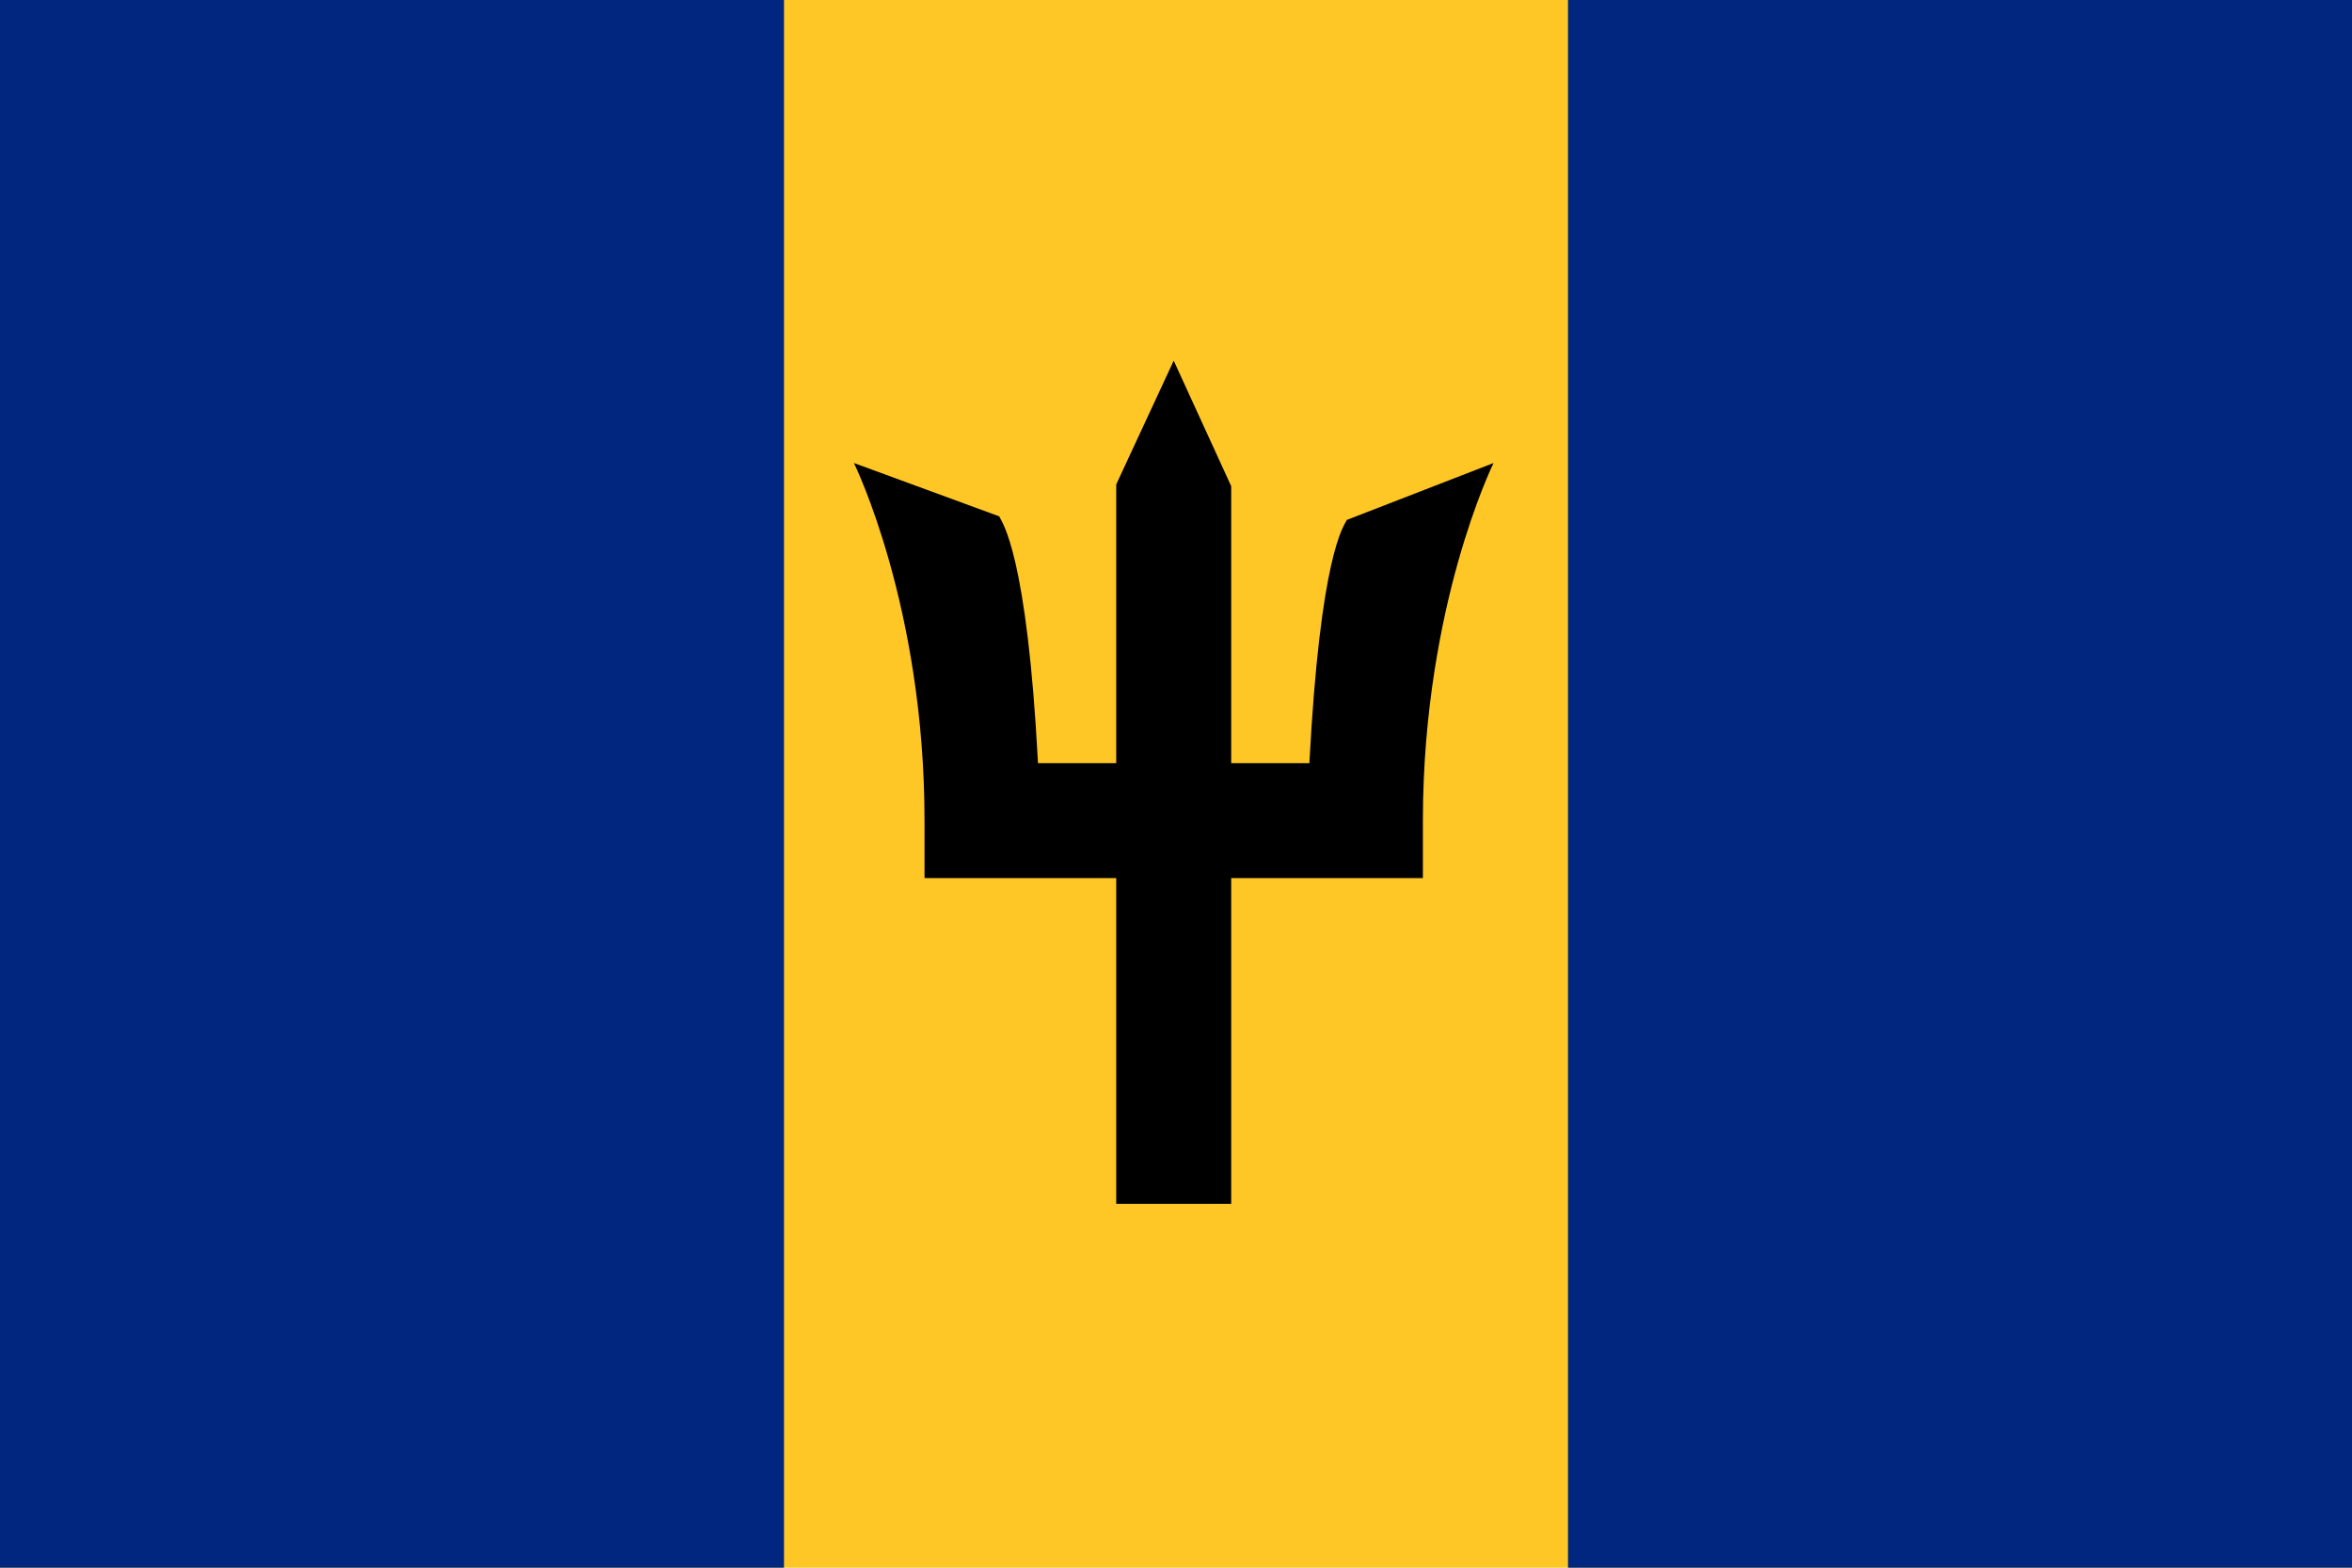
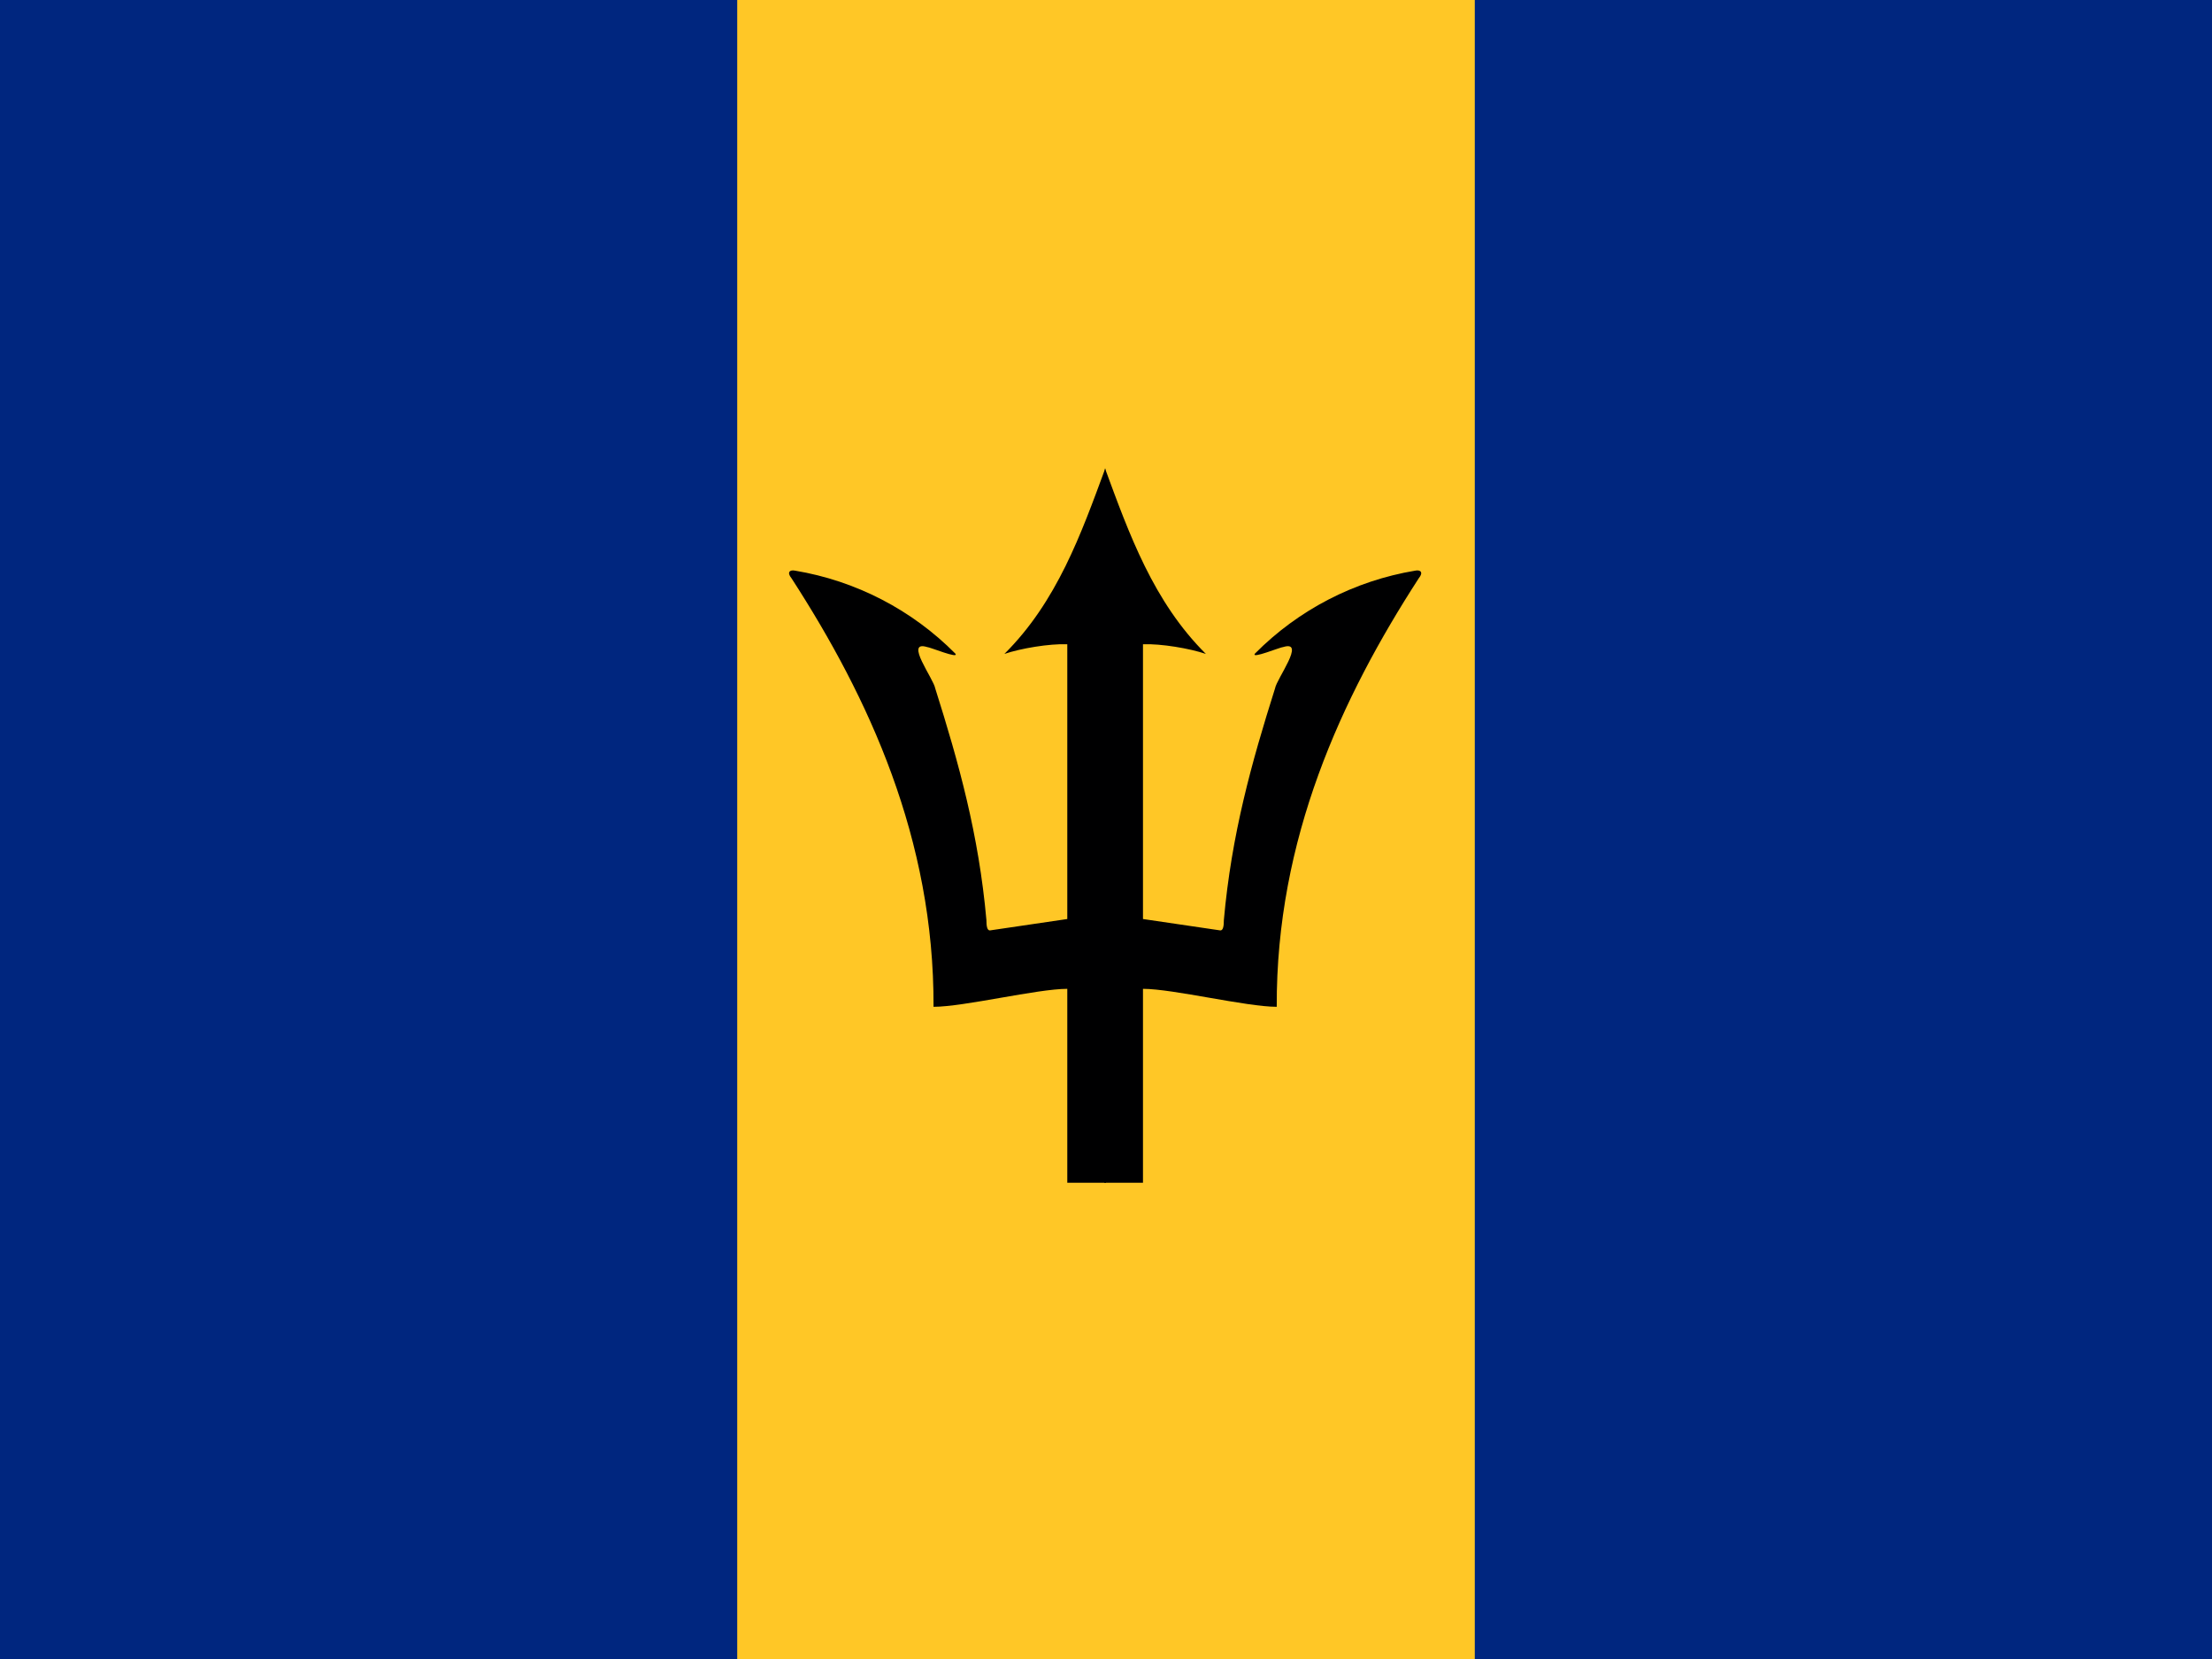
- <svg xmlns="http://www.w3.org/2000/svg" viewBox="0 0 513 342">
-   <path fill="#ffc726" d="M0 0h513v342H0z" />
-   <g fill="#00267f">
-     <path d="M0 0h171v342H0zM342 0h171v342H342z" />
-   </g>
-   <path d="m325.74 101.02-31.97 12.4c-.68 1.35-5.79 7.54-8.18 53.06h-17.05v-60.42L256 78.68l-12.54 27v60.8H226.4c-2.39-45.53-7.8-52.48-8.47-53.84l-31.68-11.63c.15.31 15.4 31.34 15.4 78.01v12.54h41.81v71.07h25.08v-71.07h41.81v-12.54c0-24.13 4.17-44.02 7.68-56.46 3.82-13.57 7.7-21.49 7.74-21.57l-.03.03z" />
+ <svg xmlns="http://www.w3.org/2000/svg" xmlns:xlink="http://www.w3.org/1999/xlink" viewBox="0 0 640 480">
+   <path fill="#00267f" d="M0 0h640v480H0z" />
+   <path fill="#ffc726" d="M213.3 0h213.4v480H213.3z" />
+   <path id="a" fill="#000001" d="M319.8 135.5c-7 19-14 38.6-29.2 53.7 4.7-1.6 13-3 18.2-2.8v79.5l-22.4 3.3c-.8 0-1-1.3-1-3-2.2-24.7-8-45.5-14.8-67-.5-2.9-9-14-2.4-12 .8 0 9.5 3.6 8.2 1.9a85 85 0 0 0-46.4-24c-1.5-.3-2.4.5-1 2.2 22.4 34.6 41.3 75.5 41.1 124 8.8 0 30-5.2 38.7-5.2v56.1H320l2.5-156.7z" />
+   <use xlink:href="#a" width="100%" height="100%" transform="matrix(-1 0 0 1 639.5 0)" />
</svg>
